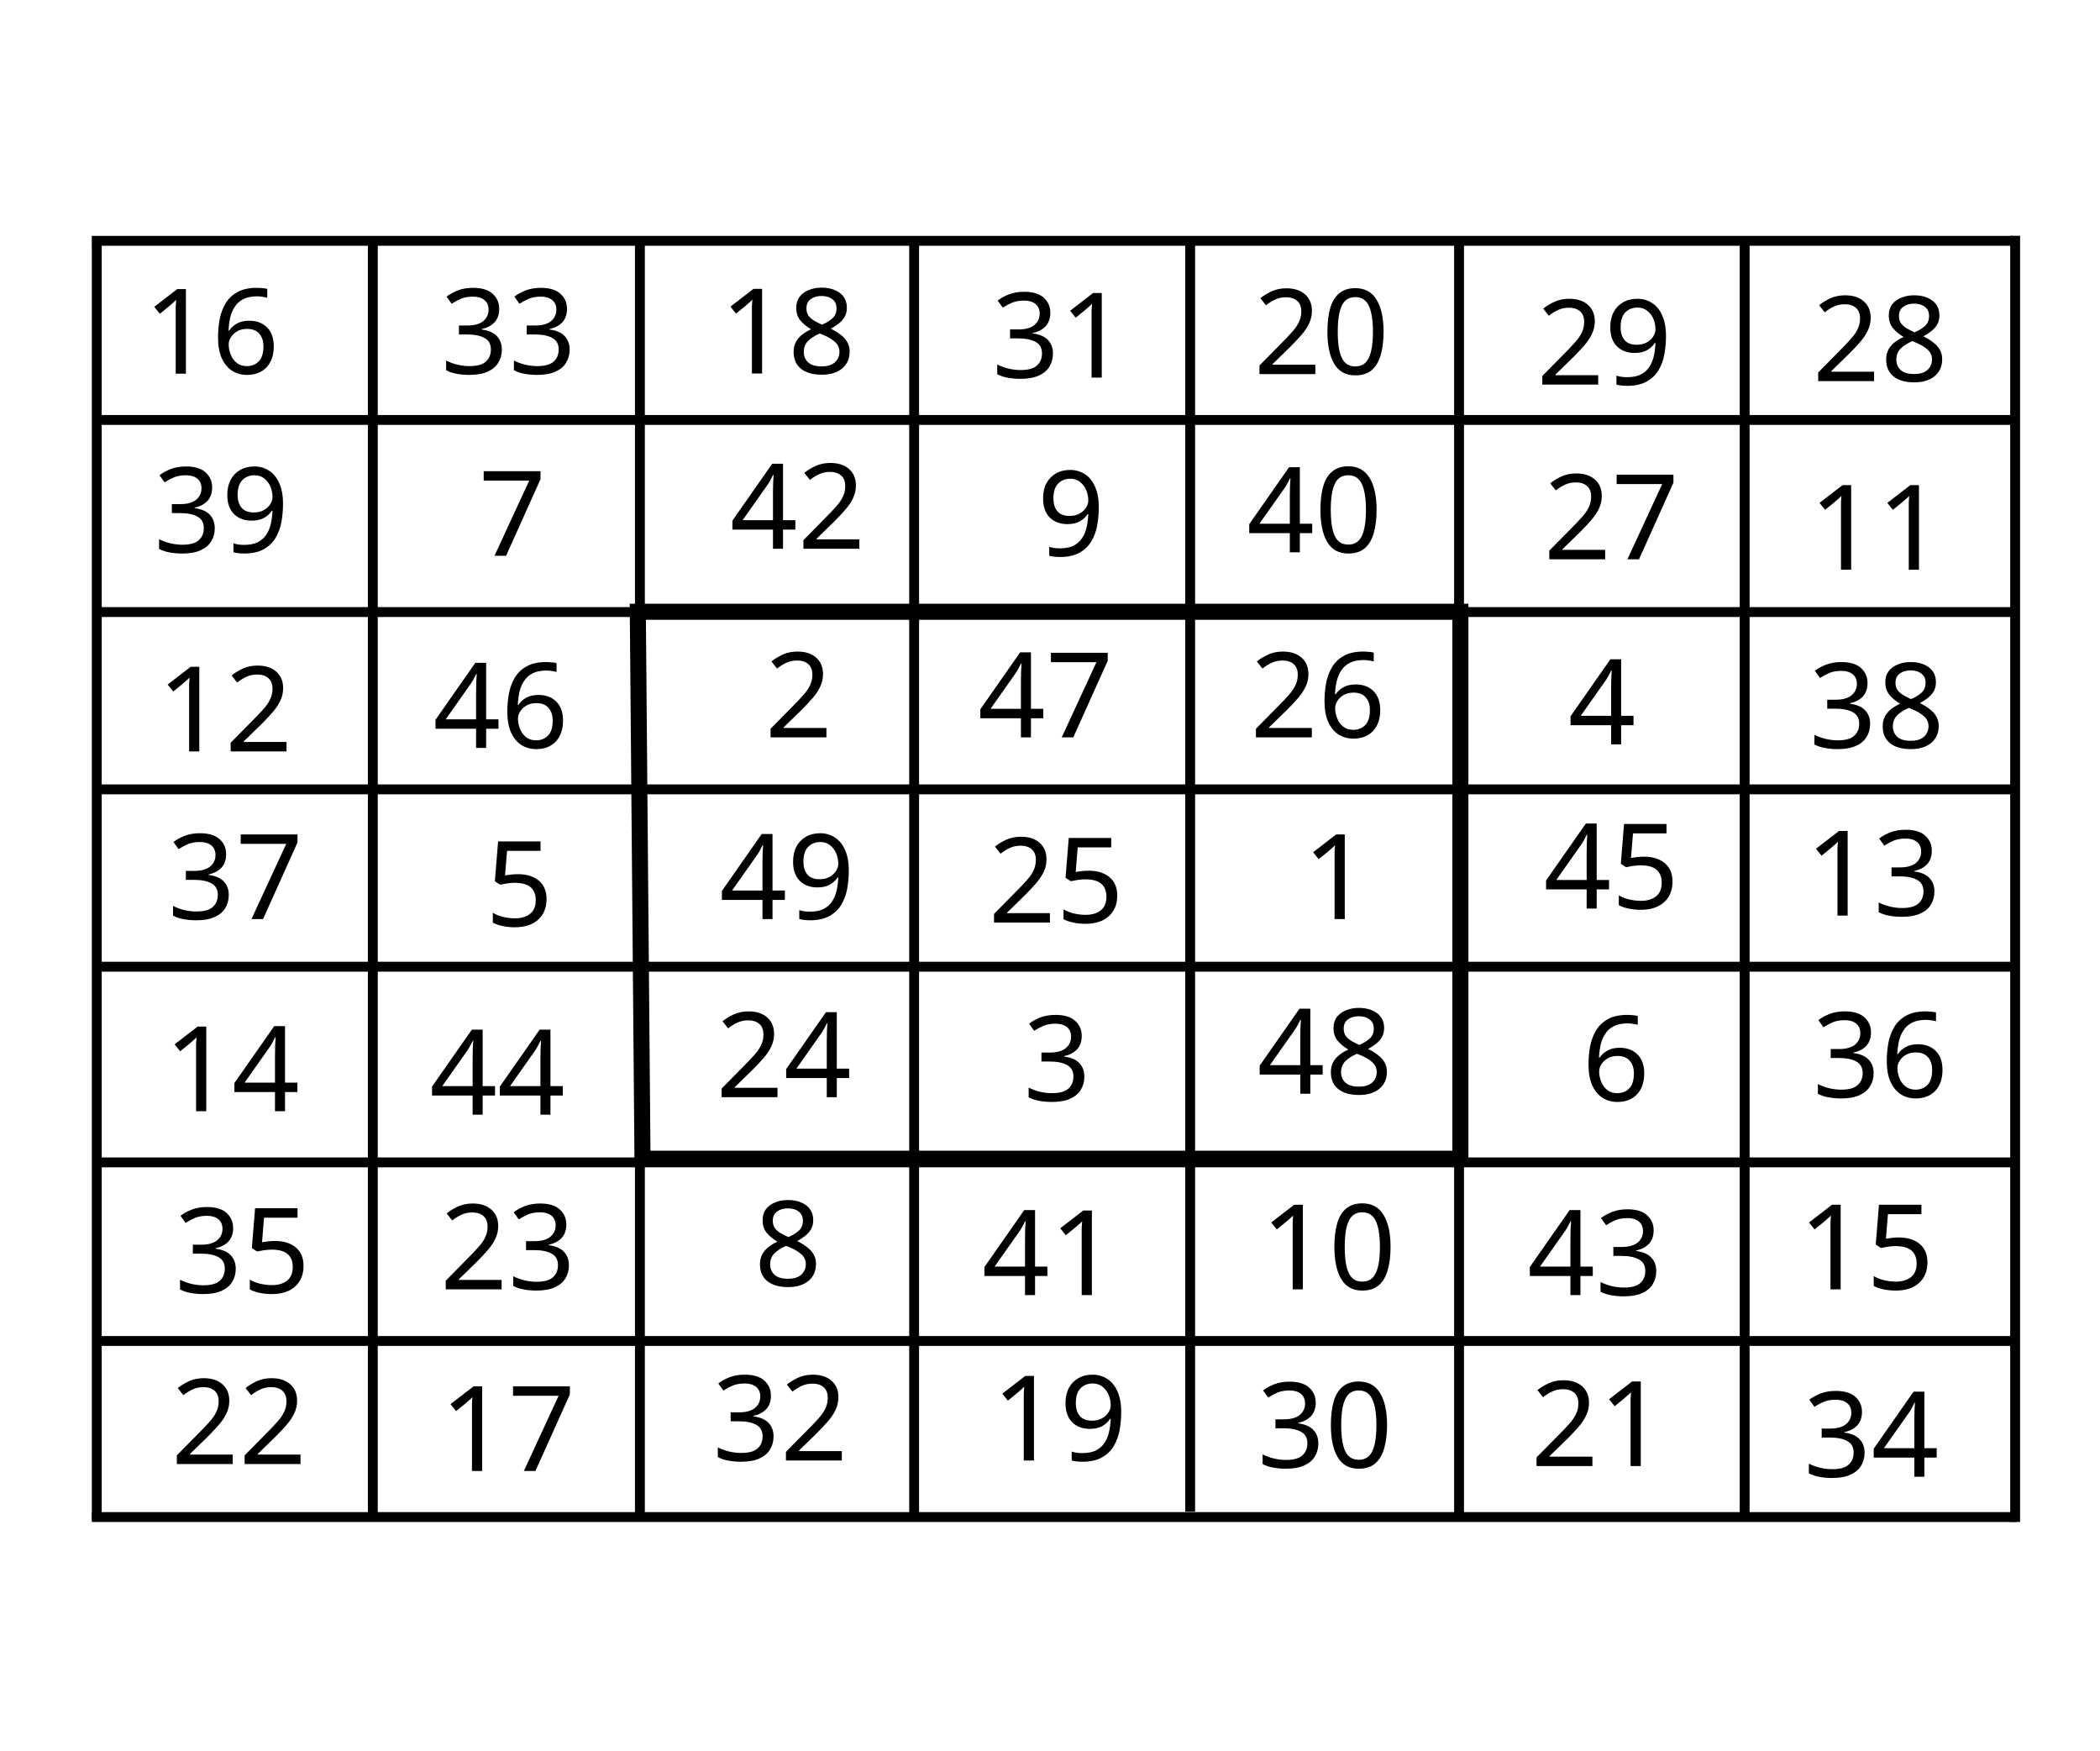
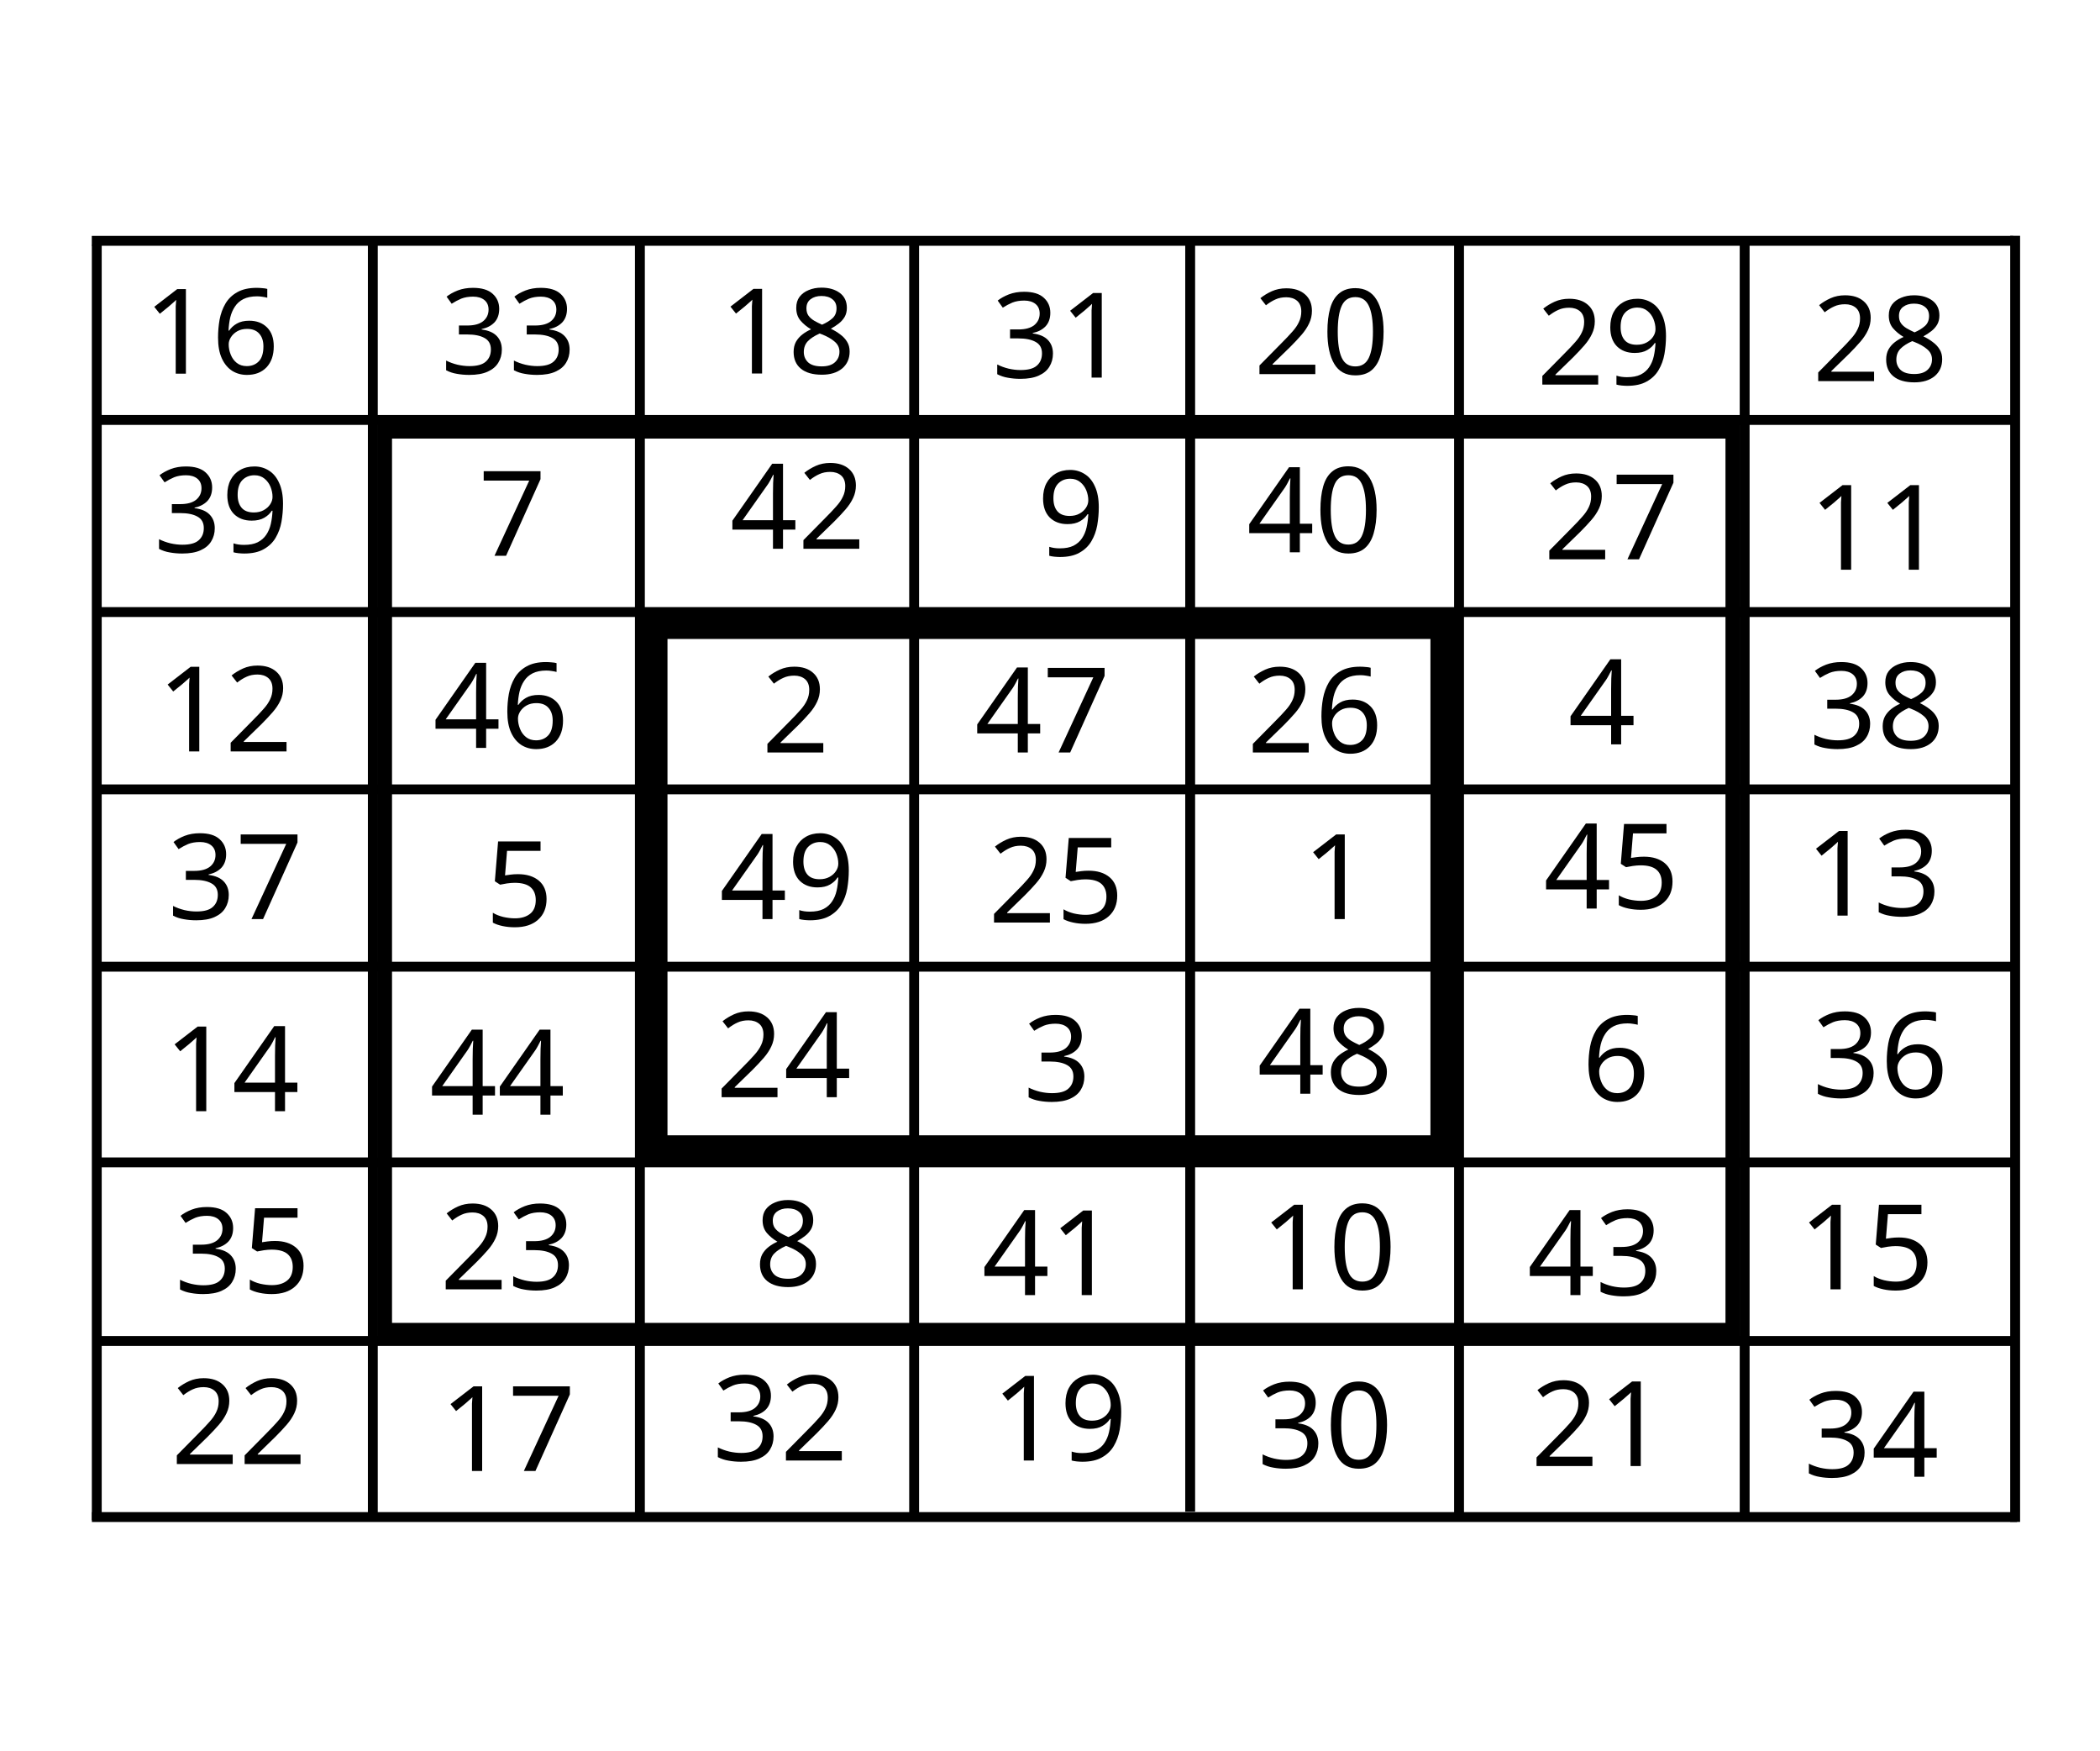
<svg xmlns="http://www.w3.org/2000/svg" width="212.598" height="177.165" id="svg2" version="1.1">
  <defs id="defs4" />
  <g id="layer1" transform="translate(0,-875.1955)">
    <path style="fill:none;stroke:#000000;stroke-width:1;stroke-linecap:butt;stroke-linejoin:miter;stroke-miterlimit:4;stroke-opacity:1;stroke-dasharray:none" d="m 9.293,899.57 194.508,0" id="path2987" />
    <path style="fill:none;stroke:#000000;stroke-width:1;stroke-linecap:butt;stroke-linejoin:miter;stroke-miterlimit:4;stroke-opacity:1;stroke-dasharray:none" d="m 204.008,1029.231 0,-129.546 0,0.055 0,-0.68" id="path2989" />
    <path style="fill:none;stroke:#000000;stroke-width:1;stroke-linecap:butt;stroke-linejoin:miter;stroke-miterlimit:4;stroke-opacity:1;stroke-dasharray:none" d="m 9.302,1028.738 194.899,0" id="path2991" />
    <path style="fill:none;stroke:#000000;stroke-width:1;stroke-linecap:butt;stroke-linejoin:miter;stroke-miterlimit:4;stroke-opacity:1;stroke-dasharray:none" d="m 9.797,899.995 0,129.064" id="path2993" />
    <path style="fill:none;stroke:#000000;stroke-width:1;stroke-linecap:butt;stroke-linejoin:miter;stroke-opacity:1;stroke-miterlimit:4;stroke-dasharray:none" d="m 37.743,899.599 0,129.332" id="path2995" />
    <path style="fill:none;stroke:#000000;stroke-width:1;stroke-linecap:butt;stroke-linejoin:miter;stroke-opacity:1;stroke-miterlimit:4;stroke-dasharray:none" d="m 64.781,899.47 0,129.058" id="path2997" />
    <path style="fill:none;stroke:#000000;stroke-width:1;stroke-linecap:butt;stroke-linejoin:miter;stroke-miterlimit:4;stroke-opacity:1;stroke-dasharray:none" d="m 92.545,899.594 0,128.731" id="path2999" />
    <path style="fill:none;stroke:#000000;stroke-width:1;stroke-linecap:butt;stroke-linejoin:miter;stroke-opacity:1;stroke-miterlimit:4;stroke-dasharray:none" d="m 120.49,899.761 0,128.437" id="path3001" />
    <path style="fill:none;stroke:#000000;stroke-width:1;stroke-linecap:butt;stroke-linejoin:miter;stroke-opacity:1;stroke-miterlimit:4;stroke-dasharray:none" d="m 147.71,899.763 0,128.647" id="path3003" />
    <path style="fill:none;stroke:#000000;stroke-width:1;stroke-linecap:butt;stroke-linejoin:miter;stroke-miterlimit:4;stroke-opacity:1;stroke-dasharray:none" d="m 176.624,899.098 0,129.221" id="path3005" />
    <path style="fill:none;stroke:#000000;stroke-width:1;stroke-linecap:butt;stroke-linejoin:miter;stroke-miterlimit:4;stroke-opacity:1;stroke-dasharray:none" d="m 9.719,917.699 194.479,0" id="path3007" />
    <path style="fill:none;stroke:#000000;stroke-width:1;stroke-linecap:butt;stroke-linejoin:miter;stroke-miterlimit:4;stroke-opacity:1;stroke-dasharray:none" d="m 10.168,937.142 193.634,0" id="path3009" />
    <path style="fill:none;stroke:#000000;stroke-width:1;stroke-linecap:butt;stroke-linejoin:miter;stroke-miterlimit:4;stroke-opacity:1;stroke-dasharray:none" d="m 9.719,955.089 194.417,0" id="path3011" />
    <path style="fill:none;stroke:#000000;stroke-width:1;stroke-linecap:butt;stroke-linejoin:miter;stroke-opacity:1;stroke-miterlimit:4;stroke-dasharray:none" d="m 10.17,973.037 193.63,0" id="path3017" />
    <path style="fill:none;stroke:#000000;stroke-width:1;stroke-linecap:butt;stroke-linejoin:miter;stroke-miterlimit:4;stroke-opacity:1;stroke-dasharray:none" d="m 9.654,992.843 194.144,0" id="path3023" />
    <text xml:space="preserve" style="font-size:40px;font-style:normal;font-weight:normal;line-height:125%;letter-spacing:0px;word-spacing:0px;fill:#000000;fill-opacity:1;stroke:none;font-family:Sans" x="177.307" y="-544.625" id="text3029" transform="translate(0,839.7624)">
      <tspan id="tspan3031" x="177.307" y="-544.625" />
    </text>
    <text xml:space="preserve" style="font-size:40px;font-style:normal;font-weight:normal;line-height:125%;letter-spacing:0px;word-spacing:0px;fill:#000000;fill-opacity:1;stroke:none;font-family:Sans" x="177" y="-544.589" id="text3033" transform="translate(0,839.7624)">
      <tspan id="tspan3035" x="177" y="-544.589" />
    </text>
    <path style="fill:none;stroke:#000000;stroke-width:1;stroke-linecap:butt;stroke-linejoin:miter;stroke-opacity:1;stroke-miterlimit:4;stroke-dasharray:none" d="m 9.837,1010.918 194.146,0" id="path3023-9" />
    <text xml:space="preserve" style="font-size:12px;font-style:normal;font-weight:normal;line-height:125%;letter-spacing:0px;word-spacing:0px;fill:#000000;fill-opacity:1;stroke:none;font-family:Sans;stroke-width:1;stroke-miterlimit:4;stroke-dasharray:none" x="14.555" y="913.015" id="text3069">
      <tspan id="tspan3071" x="14.555" y="913.015">16</tspan>
    </text>
    <text xml:space="preserve" style="font-size:12px;font-style:normal;font-weight:normal;line-height:125%;letter-spacing:0px;word-spacing:0px;fill:#000000;fill-opacity:1;stroke:none;font-family:Sans;stroke-width:1;stroke-miterlimit:4;stroke-dasharray:none" x="44.619" y="913.015" id="text3073">
      <tspan id="tspan3075" x="44.619" y="913.015">33</tspan>
    </text>
-     <path style="fill:none;stroke:#000000;stroke-width:1.625;stroke-linecap:butt;stroke-linejoin:miter;stroke-miterlimit:4;stroke-opacity:1;stroke-dasharray:none" d="m 64.571,937.114 83.274,0 0,55.357 -82.801,0 z" id="path3866" />
    <text xml:space="preserve" style="font-size:12px;font-style:normal;font-weight:normal;line-height:125%;letter-spacing:0px;word-spacing:0px;fill:#000000;fill-opacity:1;stroke:none;font-family:Sans" x="72.887" y="912.998" id="text3008">
      <tspan id="tspan3010" x="72.887" y="912.998">18</tspan>
    </text>
    <text xml:space="preserve" style="font-size:12px;font-style:normal;font-weight:normal;line-height:125%;letter-spacing:0px;word-spacing:0px;fill:#000000;fill-opacity:1;stroke:none;font-family:Sans" x="100.409" y="913.414" id="text3012">
      <tspan id="tspan3014" x="100.409" y="913.414">31</tspan>
    </text>
    <text xml:space="preserve" style="font-size:12px;font-style:normal;font-weight:normal;line-height:125%;letter-spacing:0px;word-spacing:0px;fill:#000000;fill-opacity:1;stroke:none;font-family:Sans" x="126.926" y="913.061" id="text3016">
      <tspan id="tspan3018" x="126.926" y="913.061">20</tspan>
    </text>
    <text xml:space="preserve" style="font-size:12px;font-style:normal;font-weight:normal;line-height:125%;letter-spacing:0px;word-spacing:0px;fill:#000000;fill-opacity:1;stroke:none;font-family:Sans" x="155.563" y="914.121" id="text3020">
      <tspan id="tspan3022" x="155.563" y="914.121">29</tspan>
    </text>
    <text xml:space="preserve" style="font-size:12px;font-style:normal;font-weight:normal;line-height:125%;letter-spacing:0px;word-spacing:0px;fill:#000000;fill-opacity:1;stroke:none;font-family:Sans" x="183.494" y="913.768" id="text3024">
      <tspan id="tspan3026" x="183.494" y="913.768">28</tspan>
    </text>
    <text xml:space="preserve" style="font-size:12px;font-style:normal;font-weight:normal;line-height:125%;letter-spacing:0px;word-spacing:0px;fill:#000000;fill-opacity:1;stroke:none;font-family:Sans" x="15.556" y="931.092" id="text3028">
      <tspan id="tspan3030" x="15.556" y="931.092">39</tspan>
    </text>
    <text xml:space="preserve" style="font-size:12px;font-style:normal;font-weight:normal;line-height:125%;letter-spacing:0px;word-spacing:0px;fill:#000000;fill-opacity:1;stroke:none;font-family:Sans" x="48.437" y="931.446" id="text3032">
      <tspan id="tspan3034" x="48.437" y="931.446">7</tspan>
    </text>
    <text xml:space="preserve" style="font-size:12px;font-style:normal;font-weight:normal;line-height:125%;letter-spacing:0px;word-spacing:0px;fill:#000000;fill-opacity:1;stroke:none;font-family:Sans" x="73.893" y="930.738" id="text3036">
      <tspan id="tspan3038" x="73.893" y="930.738">42</tspan>
    </text>
    <text xml:space="preserve" style="font-size:12px;font-style:normal;font-weight:normal;line-height:125%;letter-spacing:0px;word-spacing:0px;fill:#000000;fill-opacity:1;stroke:none;font-family:Sans" x="105.005" y="931.446" id="text3040">
      <tspan id="tspan3042" x="105.005" y="931.446">9</tspan>
    </text>
    <text xml:space="preserve" style="font-size:12px;font-style:normal;font-weight:normal;line-height:125%;letter-spacing:0px;word-spacing:0px;fill:#000000;fill-opacity:1;stroke:none;font-family:Sans" x="126.219" y="931.092" id="text3044">
      <tspan id="tspan3046" x="126.219" y="931.092">40</tspan>
    </text>
    <text xml:space="preserve" style="font-size:12px;font-style:normal;font-weight:normal;line-height:125%;letter-spacing:0px;word-spacing:0px;fill:#000000;fill-opacity:1;stroke:none;font-family:Sans" x="156.271" y="931.799" id="text3048">
      <tspan id="tspan3050" x="156.271" y="931.799">27</tspan>
    </text>
    <text xml:space="preserve" style="font-size:12px;font-style:normal;font-weight:normal;line-height:125%;letter-spacing:0px;word-spacing:0px;fill:#000000;fill-opacity:1;stroke:none;font-family:Sans" x="183.141" y="932.86" id="text3052">
      <tspan id="tspan3054" x="183.141" y="932.86">11</tspan>
    </text>
    <text xml:space="preserve" style="font-size:12px;font-style:normal;font-weight:normal;line-height:125%;letter-spacing:0px;word-spacing:0px;fill:#000000;fill-opacity:1;stroke:none;font-family:Sans" x="15.91" y="951.245" id="text3056">
      <tspan id="tspan3058" x="15.91" y="951.245">12</tspan>
    </text>
    <text xml:space="preserve" style="font-size:12px;font-style:normal;font-weight:normal;line-height:125%;letter-spacing:0px;word-spacing:0px;fill:#000000;fill-opacity:1;stroke:none;font-family:Sans" x="16.971" y="968.215" id="text3060">
      <tspan id="tspan3062" x="16.971" y="968.215">37</tspan>
    </text>
    <text xml:space="preserve" style="font-size:12px;font-style:normal;font-weight:normal;line-height:125%;letter-spacing:0px;word-spacing:0px;fill:#000000;fill-opacity:1;stroke:none;font-family:Sans" x="16.617" y="987.661" id="text3064">
      <tspan id="tspan3066" x="16.617" y="987.661">14</tspan>
    </text>
    <text xml:space="preserve" style="font-size:12px;font-style:normal;font-weight:normal;line-height:125%;letter-spacing:0px;word-spacing:0px;fill:#000000;fill-opacity:1;stroke:none;font-family:Sans" x="17.678" y="1006.045" id="text3068">
      <tspan id="tspan3070" x="17.678" y="1006.045">35</tspan>
    </text>
    <text xml:space="preserve" style="font-size:12px;font-style:normal;font-weight:normal;line-height:125%;letter-spacing:0px;word-spacing:0px;fill:#000000;fill-opacity:1;stroke:none;font-family:Sans" x="17.324" y="1023.37" id="text3072">
      <tspan id="tspan3074" x="17.324" y="1023.37">22</tspan>
    </text>
    <text xml:space="preserve" style="font-size:12px;font-style:normal;font-weight:normal;line-height:125%;letter-spacing:0px;word-spacing:0px;fill:#000000;fill-opacity:1;stroke:none;font-family:Sans" x="44.548" y="1024.076" id="text3076">
      <tspan id="tspan3078" x="44.548" y="1024.076">17</tspan>
    </text>
    <text xml:space="preserve" style="font-size:12px;font-style:normal;font-weight:normal;line-height:125%;letter-spacing:0px;word-spacing:0px;fill:#000000;fill-opacity:1;stroke:none;font-family:Sans" x="44.548" y="1005.692" id="text3080">
      <tspan id="tspan3082" x="44.548" y="1005.692">23</tspan>
    </text>
    <text xml:space="preserve" style="font-size:12px;font-style:normal;font-weight:normal;line-height:125%;letter-spacing:0px;word-spacing:0px;fill:#000000;fill-opacity:1;stroke:none;font-family:Sans" x="43.487" y="988.014" id="text3084">
      <tspan id="tspan3086" x="43.487" y="988.014">44</tspan>
    </text>
    <text xml:space="preserve" style="font-size:12px;font-style:normal;font-weight:normal;line-height:125%;letter-spacing:0px;word-spacing:0px;fill:#000000;fill-opacity:1;stroke:none;font-family:Sans" x="49.144" y="968.922" id="text3088">
      <tspan id="tspan3090" x="49.144" y="968.922">5</tspan>
    </text>
    <text xml:space="preserve" style="font-size:12px;font-style:normal;font-weight:normal;line-height:125%;letter-spacing:0px;word-spacing:0px;fill:#000000;fill-opacity:1;stroke:none;font-family:Sans" x="43.841" y="950.891" id="text3092">
      <tspan id="tspan3094" x="43.841" y="950.891">46</tspan>
    </text>
-     <text xml:space="preserve" style="font-size:12px;font-style:normal;font-weight:normal;line-height:125%;letter-spacing:0px;word-spacing:0px;fill:#000000;fill-opacity:1;stroke:none;font-family:Sans" x="77.428" y="949.83" id="text3096">
-       <tspan id="tspan3098" x="77.428" y="949.83">2</tspan>
+     <text xml:space="preserve" style="font-size:12px;font-style:normal;font-weight:normal;line-height:125%;letter-spacing:0px;word-spacing:0px;fill:#000000;fill-opacity:1;stroke:none;font-family:Sans" x="77.115" y="951.36" id="text3096">
+       <tspan id="tspan3098" x="77.115" y="951.36">2</tspan>
    </text>
    <text xml:space="preserve" style="font-size:12px;font-style:normal;font-weight:normal;line-height:125%;letter-spacing:0px;word-spacing:0px;fill:#000000;fill-opacity:1;stroke:none;font-family:Sans" x="72.832" y="968.215" id="text3100">
      <tspan id="tspan3102" x="72.832" y="968.215">49</tspan>
    </text>
    <text xml:space="preserve" style="font-size:12px;font-style:normal;font-weight:normal;line-height:125%;letter-spacing:0px;word-spacing:0px;fill:#000000;fill-opacity:1;stroke:none;font-family:Sans" x="72.478" y="986.246" id="text3104">
      <tspan id="tspan3106" x="72.478" y="986.246">24</tspan>
    </text>
    <text xml:space="preserve" style="font-size:12px;font-style:normal;font-weight:normal;line-height:125%;letter-spacing:0px;word-spacing:0px;fill:#000000;fill-opacity:1;stroke:none;font-family:Sans" x="76.342" y="1005.338" id="text3108">
      <tspan id="tspan3110" x="76.342" y="1005.338">8</tspan>
    </text>
    <text xml:space="preserve" style="font-size:12px;font-style:normal;font-weight:normal;line-height:125%;letter-spacing:0px;word-spacing:0px;fill:#000000;fill-opacity:1;stroke:none;font-family:Sans" x="72.125" y="1023.016" id="text3112">
      <tspan id="tspan3114" x="72.125" y="1023.016">32</tspan>
    </text>
-     <text xml:space="preserve" style="font-size:12px;font-style:normal;font-weight:normal;line-height:125%;letter-spacing:0px;word-spacing:0px;fill:#000000;fill-opacity:1;stroke:none;font-family:Sans" x="98.995" y="949.83" id="text3116">
-       <tspan id="tspan3118" x="98.995" y="949.83">47</tspan>
+     <text xml:space="preserve" style="font-size:12px;font-style:normal;font-weight:normal;line-height:125%;letter-spacing:0px;word-spacing:0px;fill:#000000;fill-opacity:1;stroke:none;font-family:Sans" x="98.681" y="951.36" id="text3116">
+       <tspan id="tspan3118" x="98.681" y="951.36">47</tspan>
    </text>
    <text xml:space="preserve" style="font-size:12px;font-style:normal;font-weight:normal;line-height:125%;letter-spacing:0px;word-spacing:0px;fill:#000000;fill-opacity:1;stroke:none;font-family:Sans" x="100.056" y="968.569" id="text3120">
      <tspan id="tspan3122" x="100.056" y="968.569">25</tspan>
    </text>
    <text xml:space="preserve" style="font-size:12px;font-style:normal;font-weight:normal;line-height:125%;letter-spacing:0px;word-spacing:0px;fill:#000000;fill-opacity:1;stroke:none;font-family:Sans" x="103.591" y="986.6" id="text3124">
      <tspan id="tspan3126" x="103.591" y="986.6">3</tspan>
    </text>
    <text xml:space="preserve" style="font-size:12px;font-style:normal;font-weight:normal;line-height:125%;letter-spacing:0px;word-spacing:0px;fill:#000000;fill-opacity:1;stroke:none;font-family:Sans" x="99.409" y="1006.278" id="text3128">
      <tspan id="tspan3130" x="99.409" y="1006.278">41</tspan>
    </text>
    <text xml:space="preserve" style="font-size:12px;font-style:normal;font-weight:normal;line-height:125%;letter-spacing:0px;word-spacing:0px;fill:#000000;fill-opacity:1;stroke:none;font-family:Sans" x="100.409" y="1023.016" id="text3132">
      <tspan id="tspan3134" x="100.409" y="1023.016">19</tspan>
    </text>
-     <text xml:space="preserve" style="font-size:12px;font-style:normal;font-weight:normal;line-height:125%;letter-spacing:0px;word-spacing:0px;fill:#000000;fill-opacity:1;stroke:none;font-family:Sans" x="126.572" y="949.83" id="text3136">
-       <tspan id="tspan3138" x="126.572" y="949.83">26</tspan>
+     <text xml:space="preserve" style="font-size:12px;font-style:normal;font-weight:normal;line-height:125%;letter-spacing:0px;word-spacing:0px;fill:#000000;fill-opacity:1;stroke:none;font-family:Sans" x="126.259" y="951.36" id="text3136">
+       <tspan id="tspan3138" x="126.259" y="951.36">26</tspan>
    </text>
    <text xml:space="preserve" style="font-size:12px;font-style:normal;font-weight:normal;line-height:125%;letter-spacing:0px;word-spacing:0px;fill:#000000;fill-opacity:1;stroke:none;font-family:Sans" x="131.875" y="968.215" id="text3140">
      <tspan id="tspan3142" x="131.875" y="968.215">1</tspan>
    </text>
    <text xml:space="preserve" style="font-size:12px;font-style:normal;font-weight:normal;line-height:125%;letter-spacing:0px;word-spacing:0px;fill:#000000;fill-opacity:1;stroke:none;font-family:Sans" x="127.279" y="985.893" id="text3144">
      <tspan id="tspan3146" x="127.279" y="985.893">48</tspan>
    </text>
    <text xml:space="preserve" style="font-size:12px;font-style:normal;font-weight:normal;line-height:125%;letter-spacing:0px;word-spacing:0px;fill:#000000;fill-opacity:1;stroke:none;font-family:Sans" x="127.633" y="1005.692" id="text3148">
      <tspan id="tspan3150" x="127.633" y="1005.692">10</tspan>
    </text>
    <text xml:space="preserve" style="font-size:12px;font-style:normal;font-weight:normal;line-height:125%;letter-spacing:0px;word-spacing:0px;fill:#000000;fill-opacity:1;stroke:none;font-family:Sans" x="127.279" y="1023.723" id="text3152">
      <tspan id="tspan3154" x="127.279" y="1023.723">30</tspan>
    </text>
    <text xml:space="preserve" style="font-size:12px;font-style:normal;font-weight:normal;line-height:125%;letter-spacing:0px;word-spacing:0px;fill:#000000;fill-opacity:1;stroke:none;font-family:Sans" x="158.745" y="950.537" id="text3156">
      <tspan id="tspan3158" x="158.745" y="950.537">4</tspan>
    </text>
    <text xml:space="preserve" style="font-size:12px;font-style:normal;font-weight:normal;line-height:125%;letter-spacing:0px;word-spacing:0px;fill:#000000;fill-opacity:1;stroke:none;font-family:Sans" x="156.271" y="967.154" id="text3160">
      <tspan id="tspan3162" x="156.271" y="967.154">45</tspan>
    </text>
    <text xml:space="preserve" style="font-size:12px;font-style:normal;font-weight:normal;line-height:125%;letter-spacing:0px;word-spacing:0px;fill:#000000;fill-opacity:1;stroke:none;font-family:Sans" x="160.16" y="986.6" id="text3164">
      <tspan id="tspan3166" x="160.16" y="986.6">6</tspan>
    </text>
    <text xml:space="preserve" style="font-size:12px;font-style:normal;font-weight:normal;line-height:125%;letter-spacing:0px;word-spacing:0px;fill:#000000;fill-opacity:1;stroke:none;font-family:Sans" x="154.624" y="1006.278" id="text3168">
      <tspan id="tspan3170" x="154.624" y="1006.278">43</tspan>
    </text>
    <text xml:space="preserve" style="font-size:12px;font-style:normal;font-weight:normal;line-height:125%;letter-spacing:0px;word-spacing:0px;fill:#000000;fill-opacity:1;stroke:none;font-family:Sans" x="154.978" y="1023.577" id="text3172">
      <tspan id="tspan3174" x="154.978" y="1023.577">21</tspan>
    </text>
    <text xml:space="preserve" style="font-size:12px;font-style:normal;font-weight:normal;line-height:125%;letter-spacing:0px;word-spacing:0px;fill:#000000;fill-opacity:1;stroke:none;font-family:Sans" x="183.141" y="950.891" id="text3176">
      <tspan id="tspan3178" x="183.141" y="950.891">38</tspan>
    </text>
    <text xml:space="preserve" style="font-size:12px;font-style:normal;font-weight:normal;line-height:125%;letter-spacing:0px;word-spacing:0px;fill:#000000;fill-opacity:1;stroke:none;font-family:Sans" x="182.787" y="967.862" id="text3180">
      <tspan id="tspan3182" x="182.787" y="967.862">13</tspan>
    </text>
    <text xml:space="preserve" style="font-size:12px;font-style:normal;font-weight:normal;line-height:125%;letter-spacing:0px;word-spacing:0px;fill:#000000;fill-opacity:1;stroke:none;font-family:Sans" x="183.494" y="986.246" id="text3184">
      <tspan id="tspan3186" x="183.494" y="986.246">36</tspan>
    </text>
    <text xml:space="preserve" style="font-size:12px;font-style:normal;font-weight:normal;line-height:125%;letter-spacing:0px;word-spacing:0px;fill:#000000;fill-opacity:1;stroke:none;font-family:Sans" x="182.08" y="1005.692" id="text3188">
      <tspan id="tspan3190" x="182.08" y="1005.692">15</tspan>
    </text>
    <text xml:space="preserve" style="font-size:12px;font-style:normal;font-weight:normal;line-height:125%;letter-spacing:0px;word-spacing:0px;fill:#000000;fill-opacity:1;stroke:none;font-family:Sans" x="182.58" y="1024.662" id="text3192">
      <tspan id="tspan3194" x="182.58" y="1024.662">34</tspan>
    </text>
+     <rect style="color:#000000;fill:none;stroke:#000000;stroke-width:1.5;stroke-linecap:butt;stroke-linejoin:miter;stroke-miterlimit:4;stroke-opacity:1;stroke-dasharray:none;stroke-dashoffset:0;marker:none;visibility:visible;display:inline;overflow:visible;enable-background:accumulate" id="rect3870" width="136.496" height="91.003" x="38.937" y="918.834" />
+     <rect y="938.616" x="66.324" height="52.735" width="79.739" id="rect3872" style="color:#000000;fill:none;stroke:#000000;stroke-width:2.5;stroke-linecap:butt;stroke-linejoin:miter;stroke-miterlimit:4;stroke-opacity:1;stroke-dasharray:none;stroke-dashoffset:0;marker:none;visibility:visible;display:inline;overflow:visible;enable-background:accumulate" />
  </g>
</svg>
